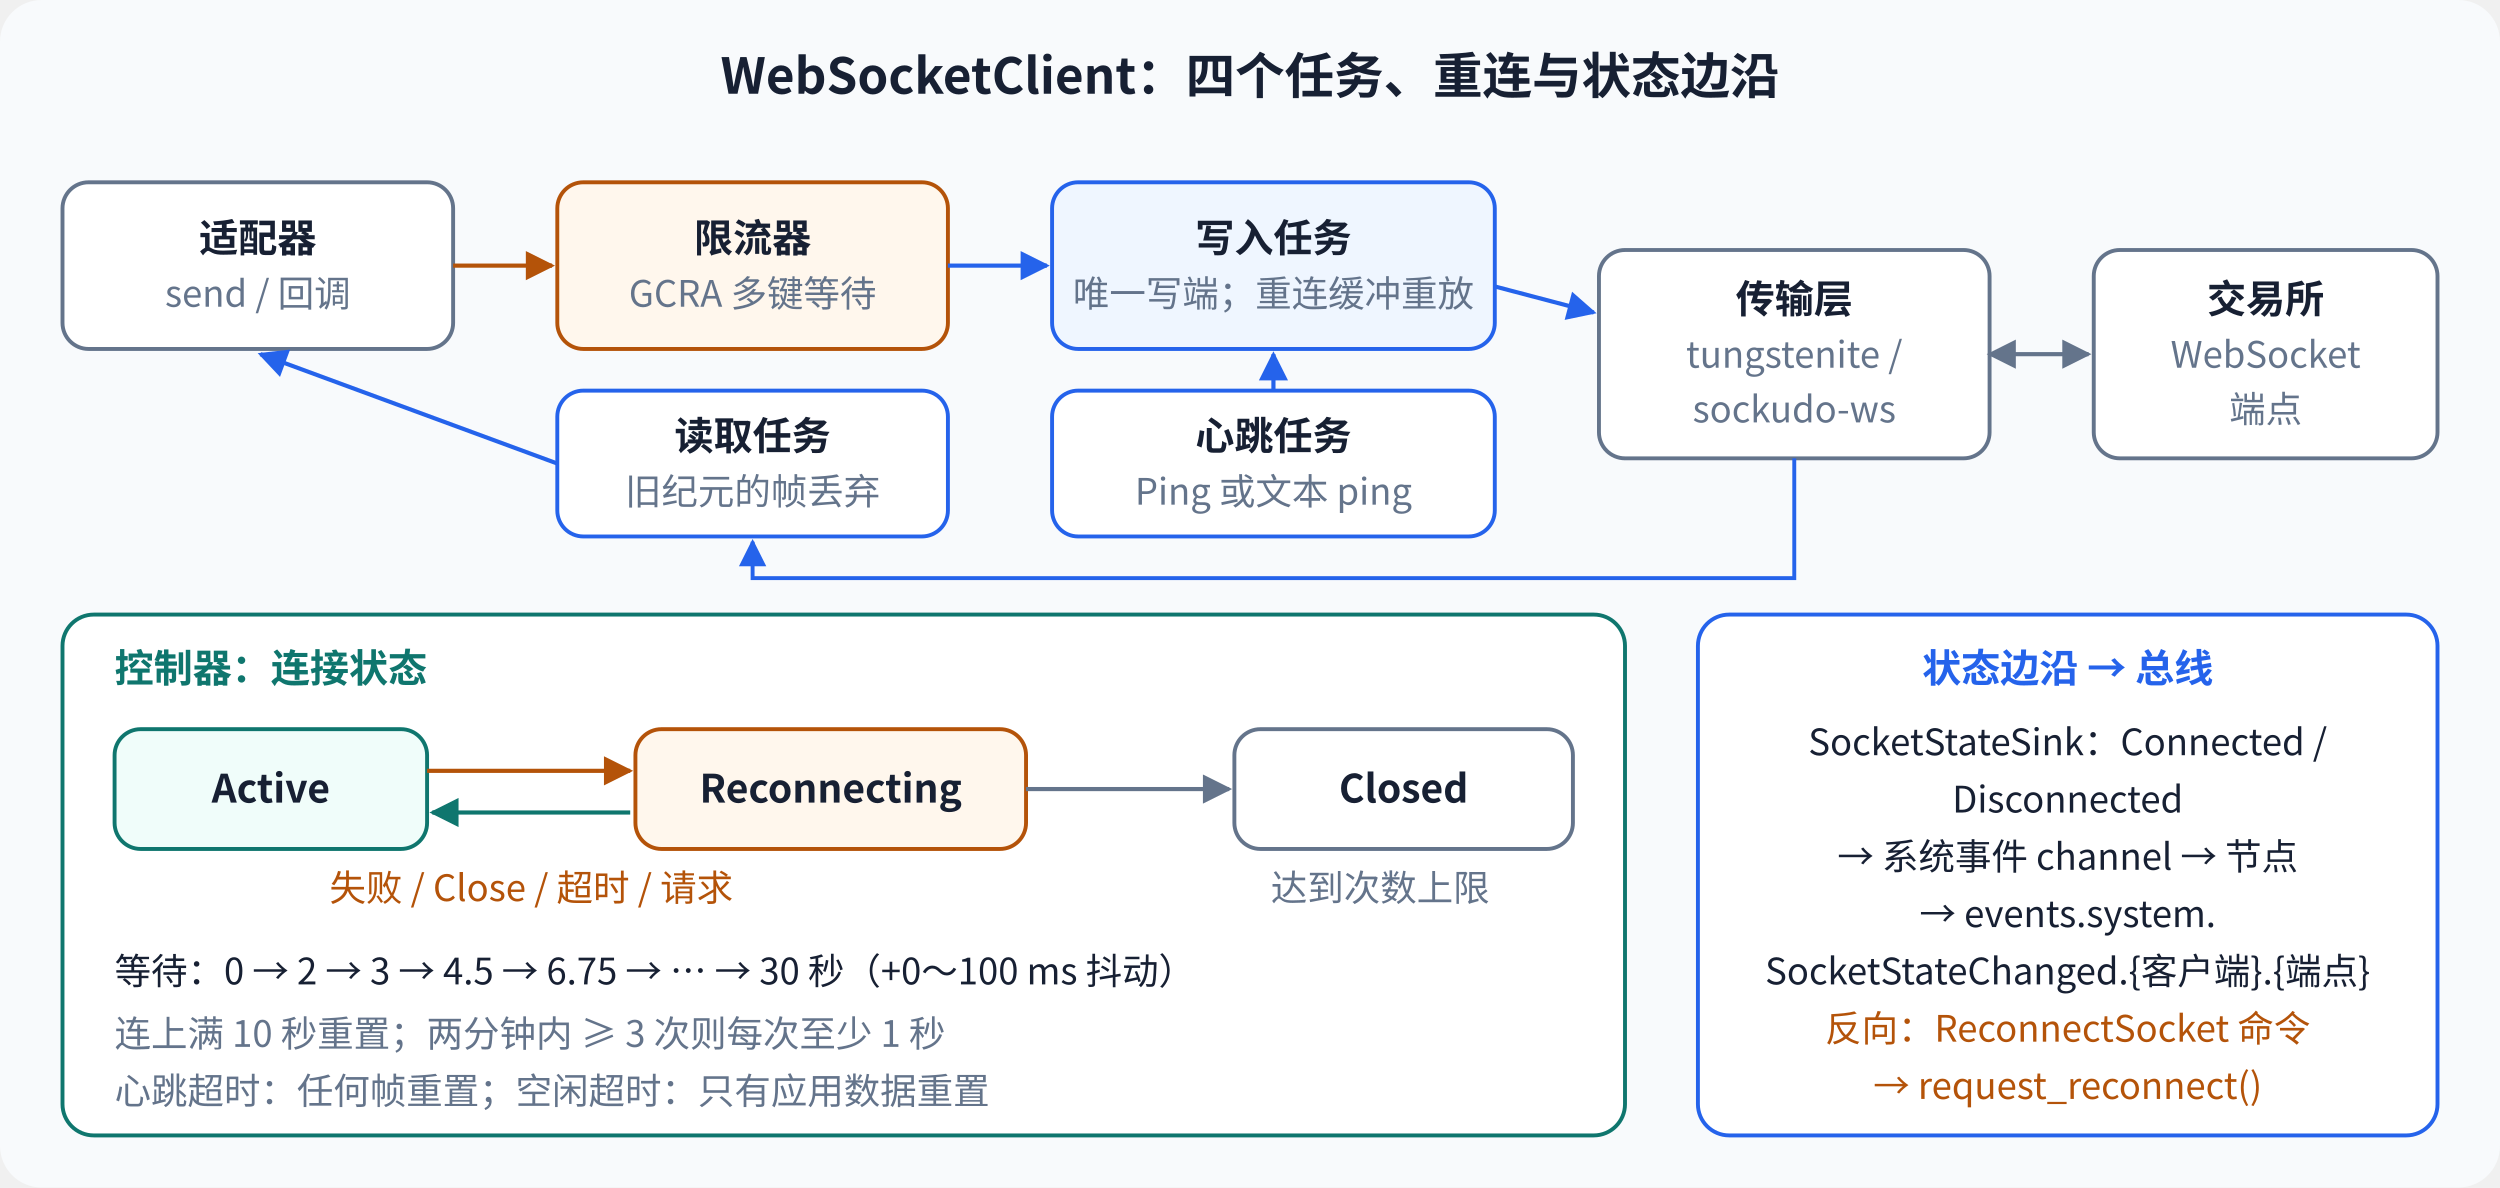
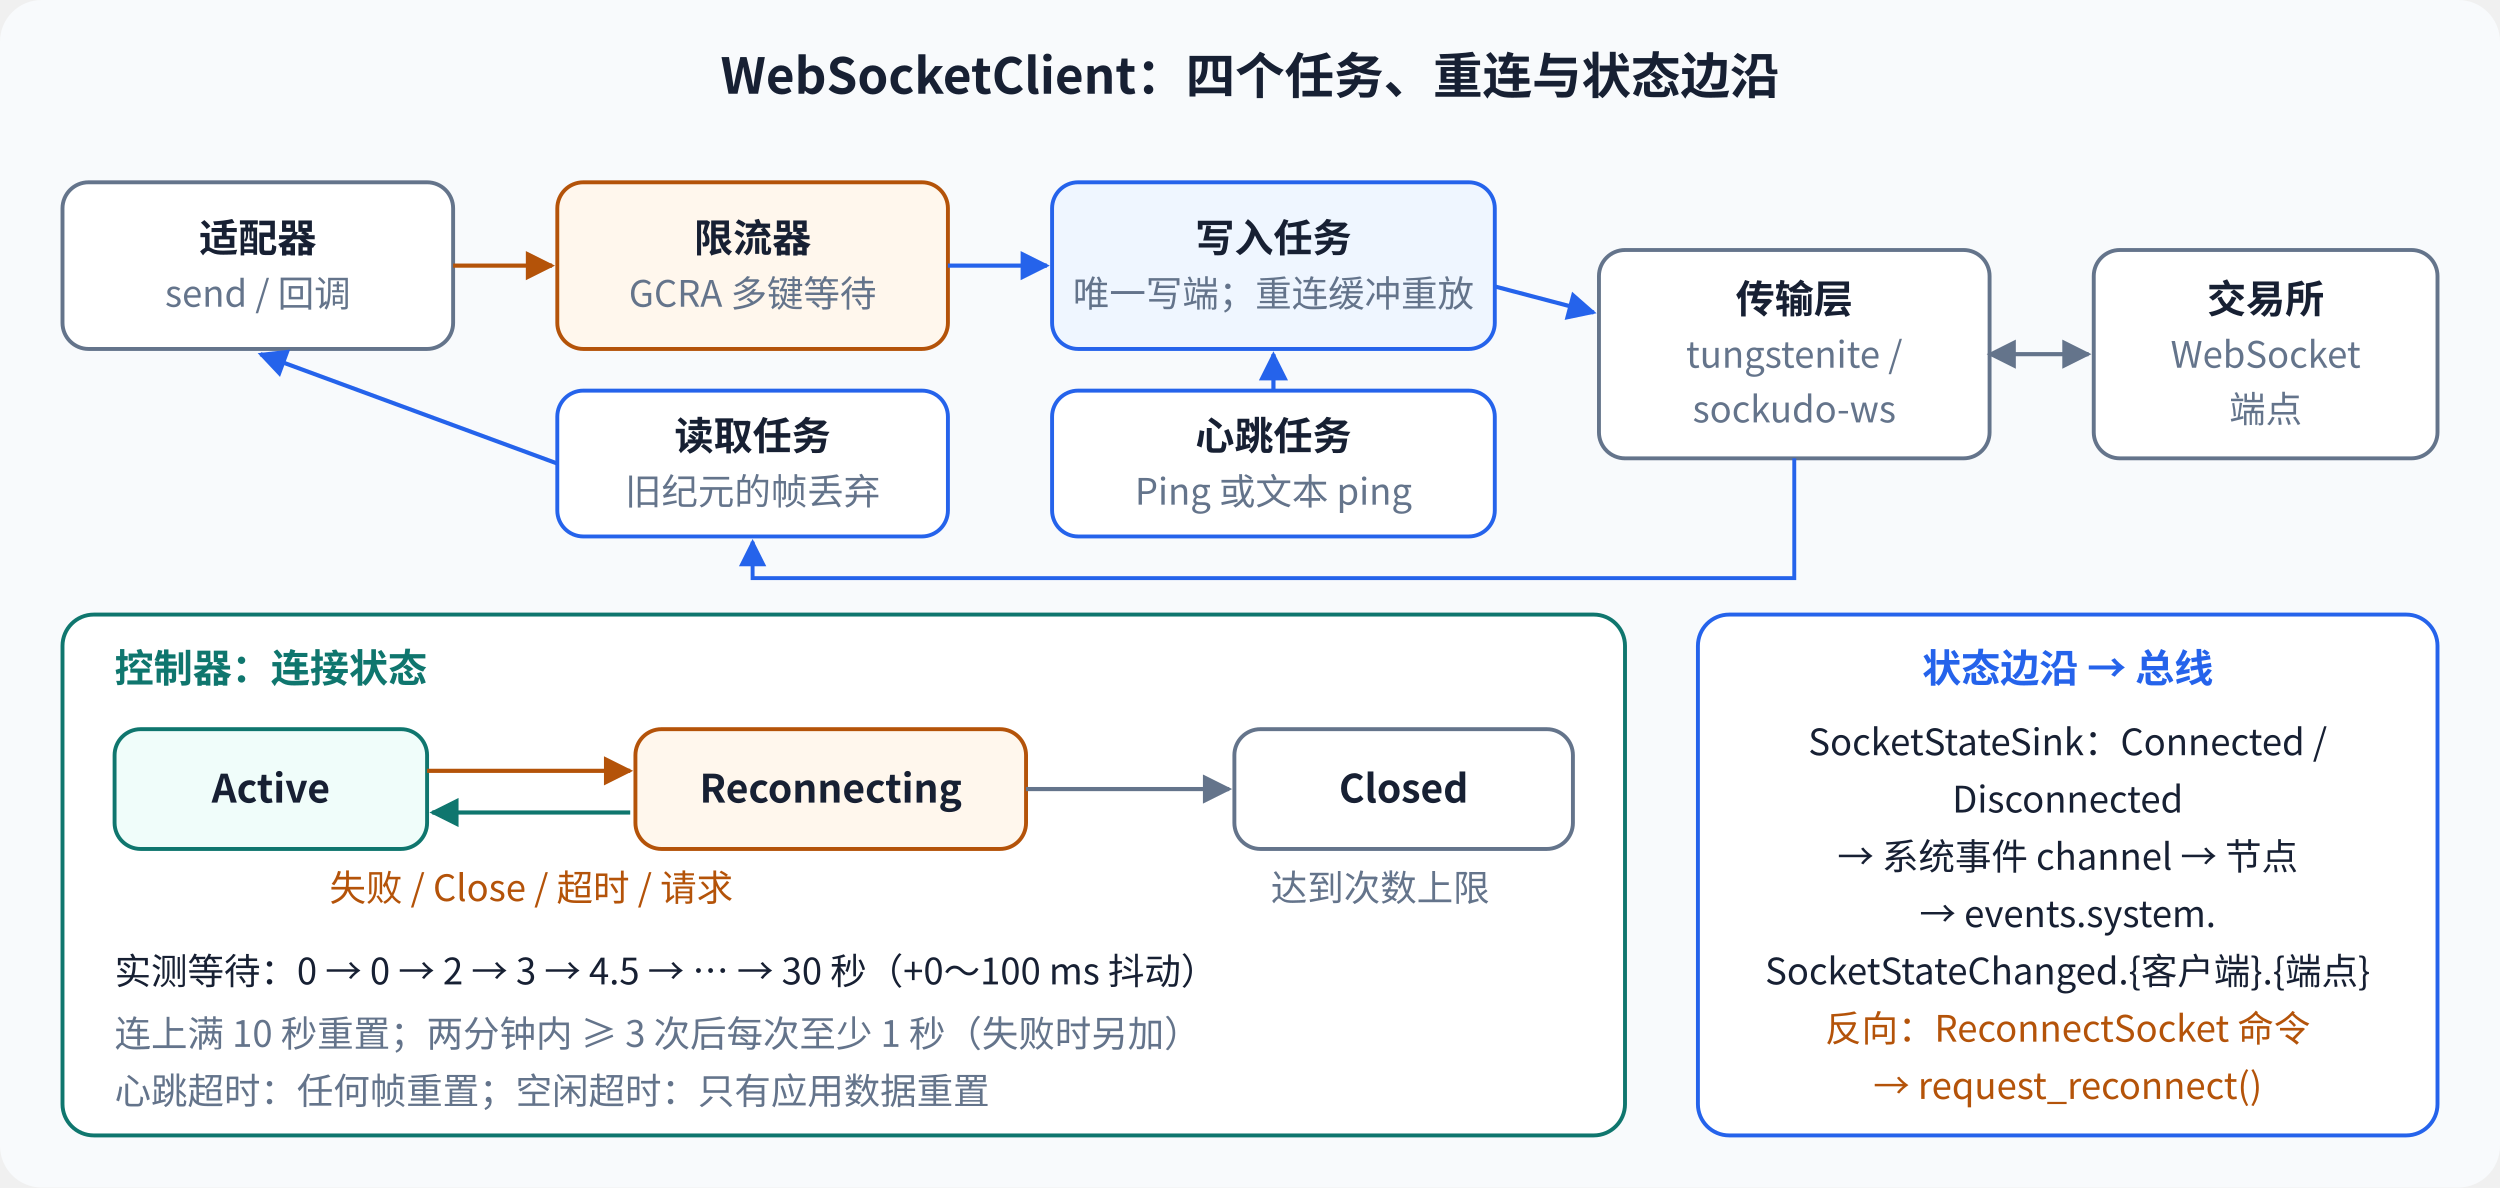
<svg xmlns="http://www.w3.org/2000/svg" width="960" height="456" viewBox="0 0 960 456" role="img" aria-labelledby="title desc">
  <defs>
    <marker id="arrow" viewBox="0 0 10 10" refX="9" refY="5" markerWidth="7" markerHeight="7" orient="auto-start-reverse">
      <path d="M0,0 L10,5 L0,10 z" fill="#64748b" />
    </marker>
    <marker id="arrow-blue" viewBox="0 0 10 10" refX="9" refY="5" markerWidth="7" markerHeight="7" orient="auto-start-reverse">
      <path d="M0,0 L10,5 L0,10 z" fill="#2563eb" />
    </marker>
    <marker id="arrow-orange" viewBox="0 0 10 10" refX="9" refY="5" markerWidth="7" markerHeight="7" orient="auto-start-reverse">
      <path d="M0,0 L10,5 L0,10 z" fill="#b45309" />
    </marker>
    <marker id="arrow-teal" viewBox="0 0 10 10" refX="9" refY="5" markerWidth="7" markerHeight="7" orient="auto-start-reverse">
      <path d="M0,0 L10,5 L0,10 z" fill="#0f766e" />
    </marker>
  </defs>
  <rect width="960" height="456" rx="16" fill="#f8fafc" />
  <g font-family="&quot;Microsoft YaHei&quot;, &quot;PingFang SC&quot;, &quot;Noto Sans CJK SC&quot;, sans-serif" fill="#172033" text-anchor="middle">
    <text x="480.0" y="36.0" font-size="19" fill="#172033" font-weight="bold" text-anchor="middle">WebSocketClient：四个任务、重连与状态边沿</text>
    <rect x="24.0" y="70.0" width="150.0" height="64.0" rx="10" fill="#ffffff" stroke="#64748b" stroke-width="1.5" />
    <text x="99.0" y="96.8" font-size="15" fill="#172033" font-weight="bold" text-anchor="middle">适配器</text>
    <text x="99.0" y="117.8" font-size="14" fill="#64748b" font-weight="normal" text-anchor="middle">send / 回调</text>
    <rect x="214.0" y="70.0" width="150.0" height="64.0" rx="10" fill="#fff7ed" stroke="#b45309" stroke-width="1.5" />
    <text x="289.0" y="96.8" font-size="15" fill="#172033" font-weight="bold" text-anchor="middle">限流器</text>
    <text x="289.0" y="117.8" font-size="14" fill="#64748b" font-weight="normal" text-anchor="middle">GCRA 多键等待</text>
    <rect x="404.0" y="70.0" width="170.0" height="64.0" rx="10" fill="#eff6ff" stroke="#2563eb" stroke-width="1.5" />
    <text x="489.0" y="96.8" font-size="15" fill="#172033" font-weight="bold" text-anchor="middle">写入任务</text>
    <text x="489.0" y="117.8" font-size="14" fill="#64748b" font-weight="normal" text-anchor="middle">唯一写端；重连缓冲重放</text>
    <rect x="404.0" y="150.0" width="170.0" height="56.0" rx="10" fill="#ffffff" stroke="#2563eb" stroke-width="1.5" />
    <text x="489.0" y="172.8" font-size="15" fill="#172033" font-weight="bold" text-anchor="middle">心跳任务</text>
    <text x="489.0" y="193.8" font-size="14" fill="#64748b" font-weight="normal" text-anchor="middle">Ping 或文本 ping</text>
    <rect x="214.0" y="150.0" width="150.0" height="56.0" rx="10" fill="#ffffff" stroke="#2563eb" stroke-width="1.5" />
    <text x="289.0" y="172.8" font-size="15" fill="#172033" font-weight="bold" text-anchor="middle">读取任务</text>
    <text x="289.0" y="193.8" font-size="14" fill="#64748b" font-weight="normal" text-anchor="middle">旧纪元的帧丢弃</text>
    <rect x="614.0" y="96.0" width="150.0" height="80.0" rx="10" fill="#ffffff" stroke="#64748b" stroke-width="1.5" />
    <text x="689.0" y="120.2" font-size="15" fill="#172033" font-weight="bold" text-anchor="middle">传输层</text>
    <text x="689.0" y="141.2" font-size="14" fill="#64748b" font-weight="normal" text-anchor="middle">tungstenite /</text>
    <text x="689.0" y="162.2" font-size="14" fill="#64748b" font-weight="normal" text-anchor="middle">sockudo-ws</text>
    <rect x="804.0" y="96.0" width="132.0" height="80.0" rx="10" fill="#ffffff" stroke="#64748b" stroke-width="1.5" />
    <text x="870.0" y="120.2" font-size="15" fill="#172033" font-weight="bold" text-anchor="middle">交易所</text>
    <text x="870.0" y="141.2" font-size="14" fill="#64748b" font-weight="normal" text-anchor="middle">WebSocket</text>
    <text x="870.0" y="162.2" font-size="14" fill="#64748b" font-weight="normal" text-anchor="middle">端点</text>
    <line x1="174.0" y1="102.0" x2="212.0" y2="102.0" stroke="#b45309" stroke-width="1.6" marker-end="url(#arrow-orange)" />
    <line x1="364.0" y1="102.0" x2="402.0" y2="102.0" stroke="#2563eb" stroke-width="1.6" marker-end="url(#arrow-blue)" />
    <line x1="489.0" y1="150.0" x2="489.0" y2="136.0" stroke="#2563eb" stroke-width="1.6" marker-end="url(#arrow-blue)" />
    <line x1="574.0" y1="110.0" x2="612.0" y2="120.0" stroke="#2563eb" stroke-width="1.6" marker-end="url(#arrow-blue)" />
    <polyline points="689.0,176.0 689.0,222.0 289.0,222.0 289.0,208.0" fill="none" stroke="#2563eb" stroke-width="1.5" marker-end="url(#arrow-blue)" />
    <line x1="214.0" y1="178.0" x2="100.0" y2="136.0" stroke="#2563eb" stroke-width="1.6" marker-end="url(#arrow-blue)" />
    <line x1="764.0" y1="136.0" x2="802.0" y2="136.0" stroke="#64748b" stroke-width="1.6" marker-end="url(#arrow)" marker-start="url(#arrow)" />
    <rect x="24.0" y="236.0" width="600.0" height="200.0" rx="12" fill="#ffffff" stroke="#0f766e" stroke-width="1.5" />
    <text x="44.0" y="262.0" font-size="15" fill="#0f766e" font-weight="bold" text-anchor="start">控制器：连接状态</text>
    <rect x="44.0" y="280.0" width="120.0" height="46.0" rx="10" fill="#f0fdfa" stroke="#0f766e" stroke-width="1.5" />
    <text x="104.0" y="308.2" font-size="15" fill="#172033" font-weight="bold" text-anchor="middle">Active</text>
    <rect x="244.0" y="280.0" width="150.0" height="46.0" rx="10" fill="#fff7ed" stroke="#b45309" stroke-width="1.5" />
    <text x="319.0" y="308.2" font-size="15" fill="#172033" font-weight="bold" text-anchor="middle">Reconnecting</text>
    <rect x="474.0" y="280.0" width="130.0" height="46.0" rx="10" fill="#ffffff" stroke="#64748b" stroke-width="1.5" />
    <text x="539.0" y="308.2" font-size="15" fill="#172033" font-weight="bold" text-anchor="middle">Closed</text>
    <line x1="164.0" y1="296.0" x2="242.0" y2="296.0" stroke="#b45309" stroke-width="1.6" marker-end="url(#arrow-orange)" />
    <line x1="242.0" y1="312.0" x2="166.0" y2="312.0" stroke="#0f766e" stroke-width="1.6" marker-end="url(#arrow-teal)" />
    <line x1="394.0" y1="303.0" x2="472.0" y2="303.0" stroke="#64748b" stroke-width="1.6" marker-end="url(#arrow)" />
    <text x="204.0" y="346.0" font-size="14" fill="#b45309" font-weight="normal" text-anchor="middle">失败 / Close / 超时 / 请求</text>
    <text x="530.0" y="346.0" font-size="14" fill="#64748b" font-weight="normal" text-anchor="middle">达到次数上限</text>
-     <text x="44.0" y="378.0" font-size="14" fill="#172033" font-weight="normal" text-anchor="start">等待：0 → 2 → 3 → 4.5 → 6.75 → … → 30 秒（+0～100 ms 抖动）</text>
-     <text x="44.0" y="402.0" font-size="14" fill="#64748b" font-weight="normal" text-anchor="start">连上满 10 秒重置；两分钟内 ≥ 3 次则每次至少 1 秒</text>
+     <text x="44.0" y="378.0" font-size="14" fill="#172033" font-weight="normal" text-anchor="start">实测等待：0 → 0 → 2 → 3 → 4.5 → … → 30 秒（+0～100 ms 抖动）</text>
+     <text x="44.0" y="402.0" font-size="14" fill="#64748b" font-weight="normal" text-anchor="start">连上满 10 秒重置；两分钟内 ≥ 3 次后每次至少 1 秒（失败时另加）</text>
    <text x="44.0" y="424.0" font-size="14" fill="#64748b" font-weight="normal" text-anchor="start">心跳超时：任何帧重置；空闲超时：只有应用数据重置</text>
    <rect x="652.0" y="236.0" width="284.0" height="200.0" rx="12" fill="#ffffff" stroke="#2563eb" stroke-width="1.5" />
    <text x="794.0" y="262.0" font-size="15" fill="#2563eb" font-weight="bold" text-anchor="middle">状态边沿 → 总线</text>
    <text x="794.0" y="290.0" font-size="14" fill="#172033" font-weight="normal" text-anchor="middle">SocketStateSink：Connected /</text>
    <text x="794.0" y="312.0" font-size="14" fill="#172033" font-weight="normal" text-anchor="middle">Disconnected</text>
    <text x="794.0" y="334.0" font-size="14" fill="#172033" font-weight="normal" text-anchor="middle">→ 系统事件 channel → 节点</text>
    <text x="794.0" y="356.0" font-size="14" fill="#172033" font-weight="normal" text-anchor="middle">→ events.system.</text>
    <text x="794.0" y="378.0" font-size="14" fill="#172033" font-weight="normal" text-anchor="middle">SocketStateChanged.{客户端}.{端点}</text>
    <text x="794.0" y="400.0" font-size="14" fill="#b45309" font-weight="normal" text-anchor="middle">反向：ReconnectSocket 命令</text>
    <text x="794.0" y="422.0" font-size="14" fill="#b45309" font-weight="normal" text-anchor="middle">→ request_reconnect()</text>
  </g>
</svg>
